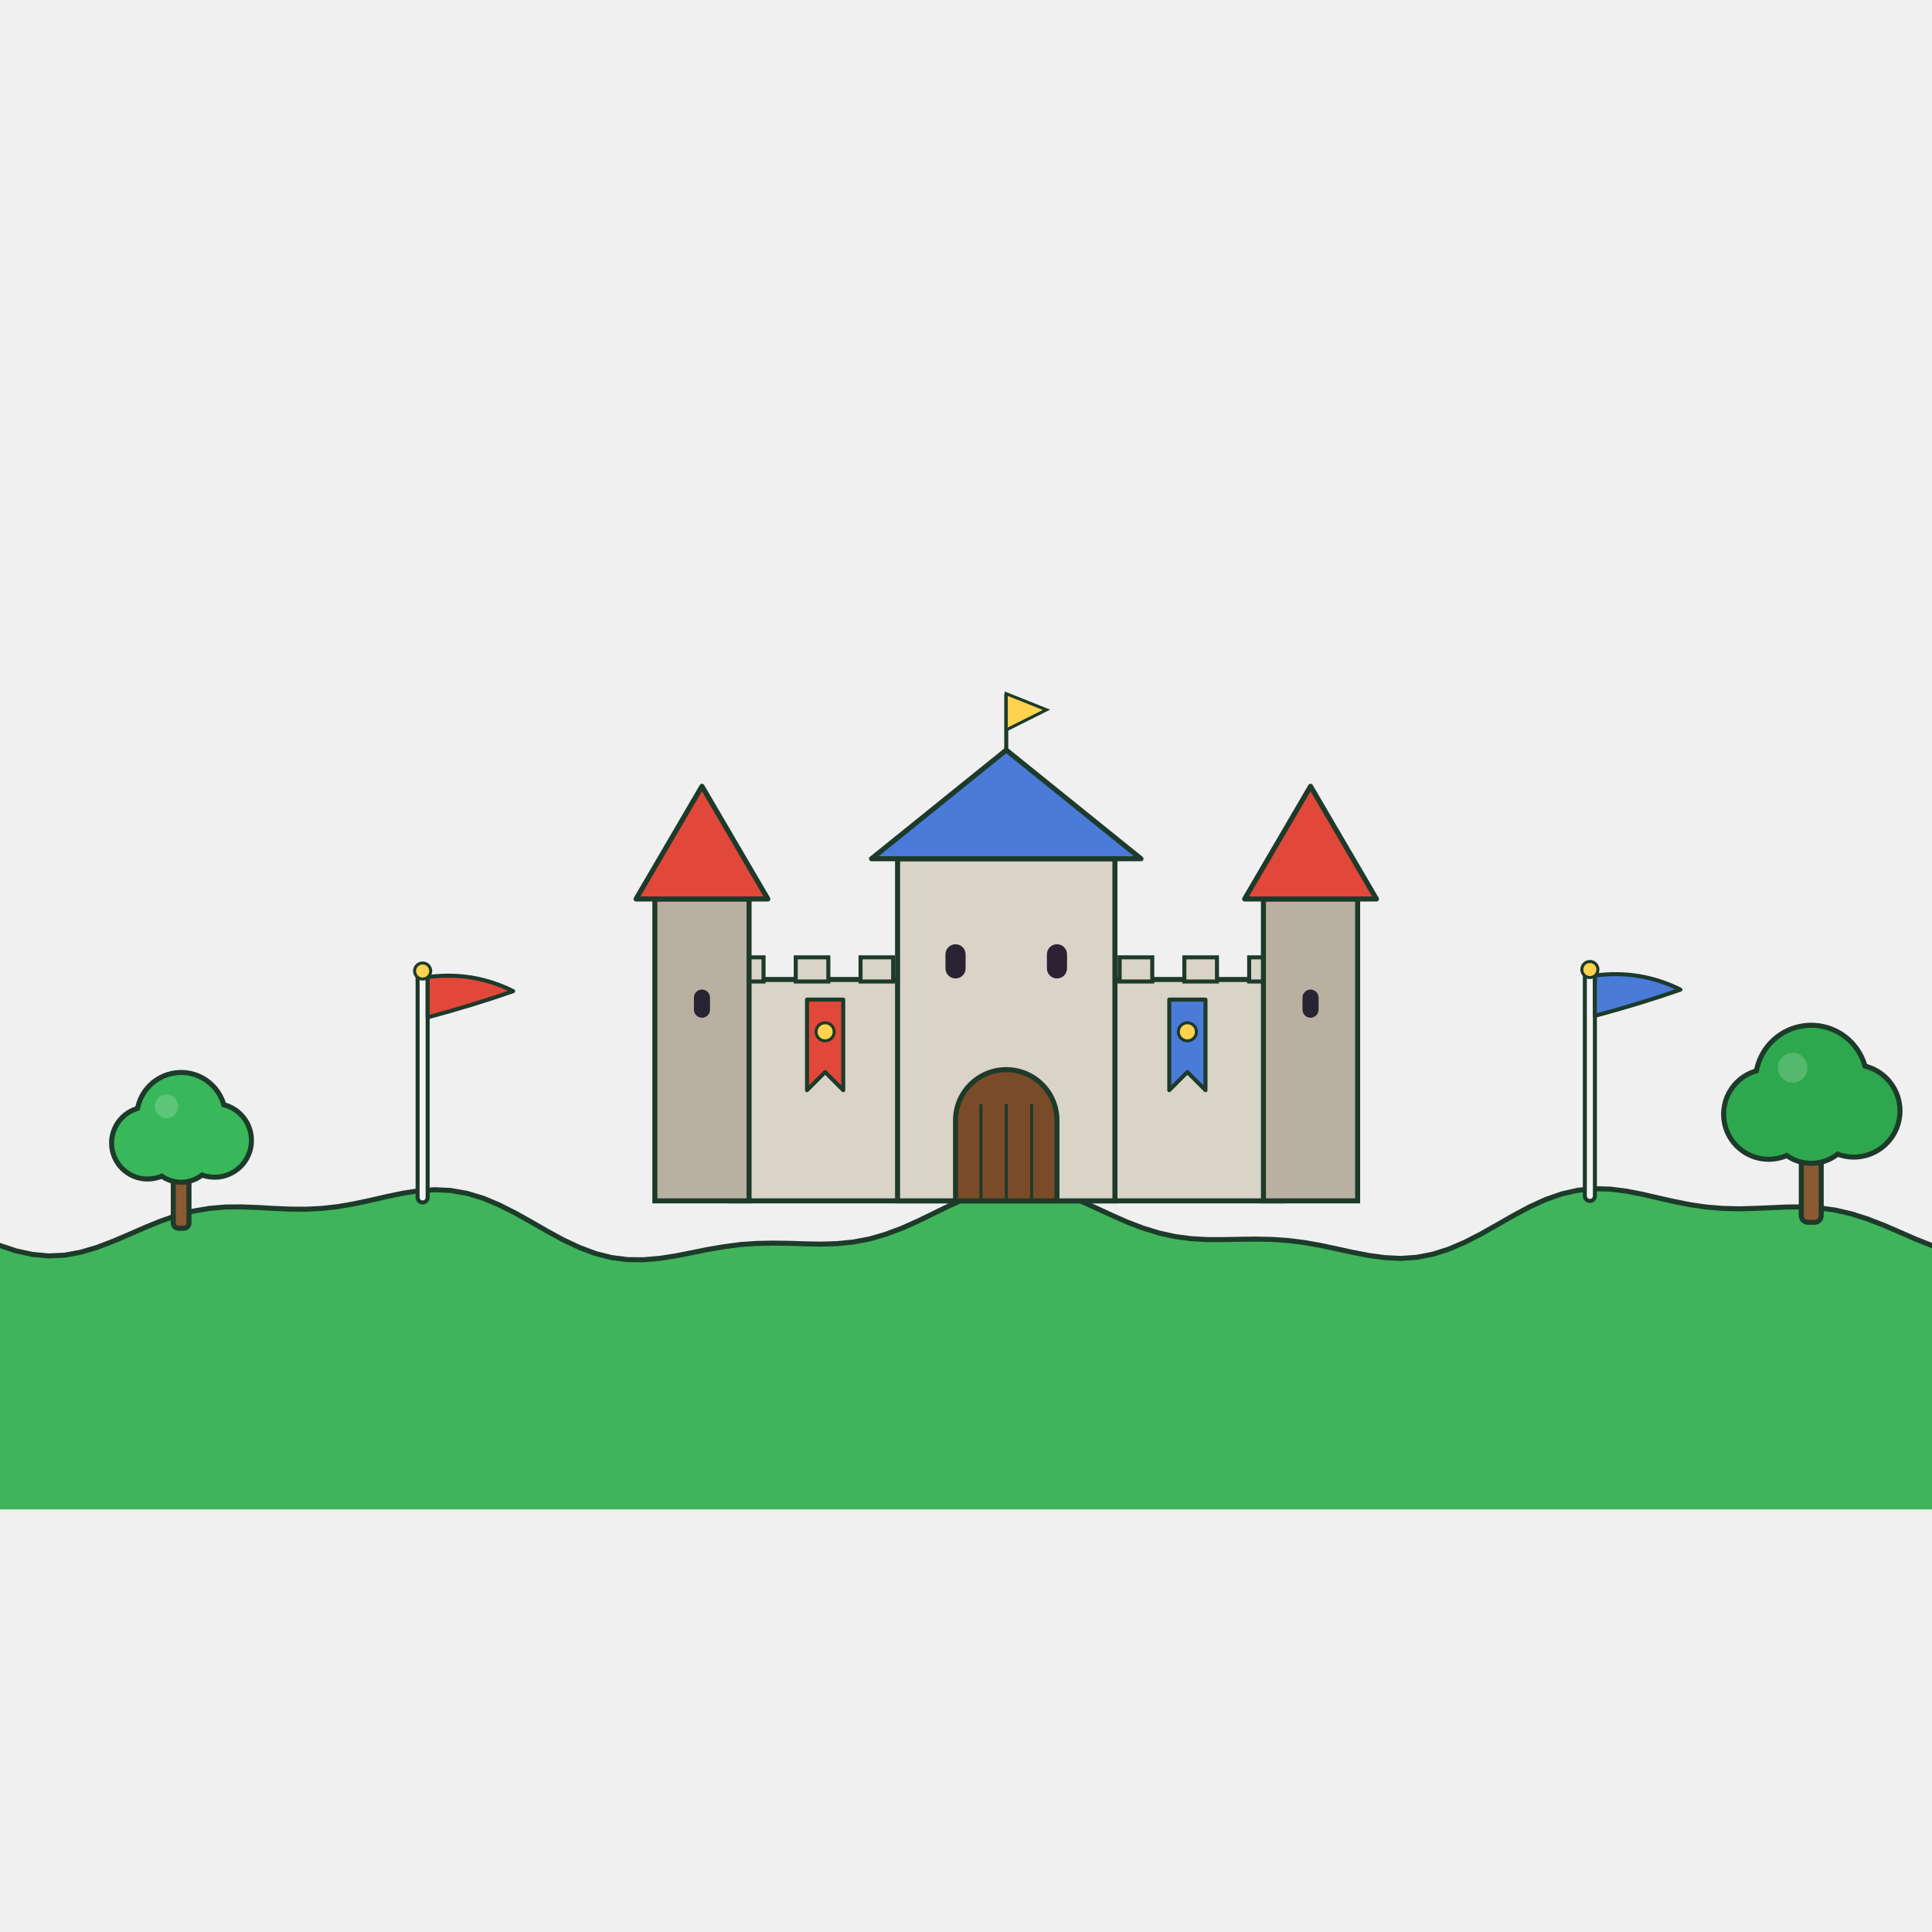
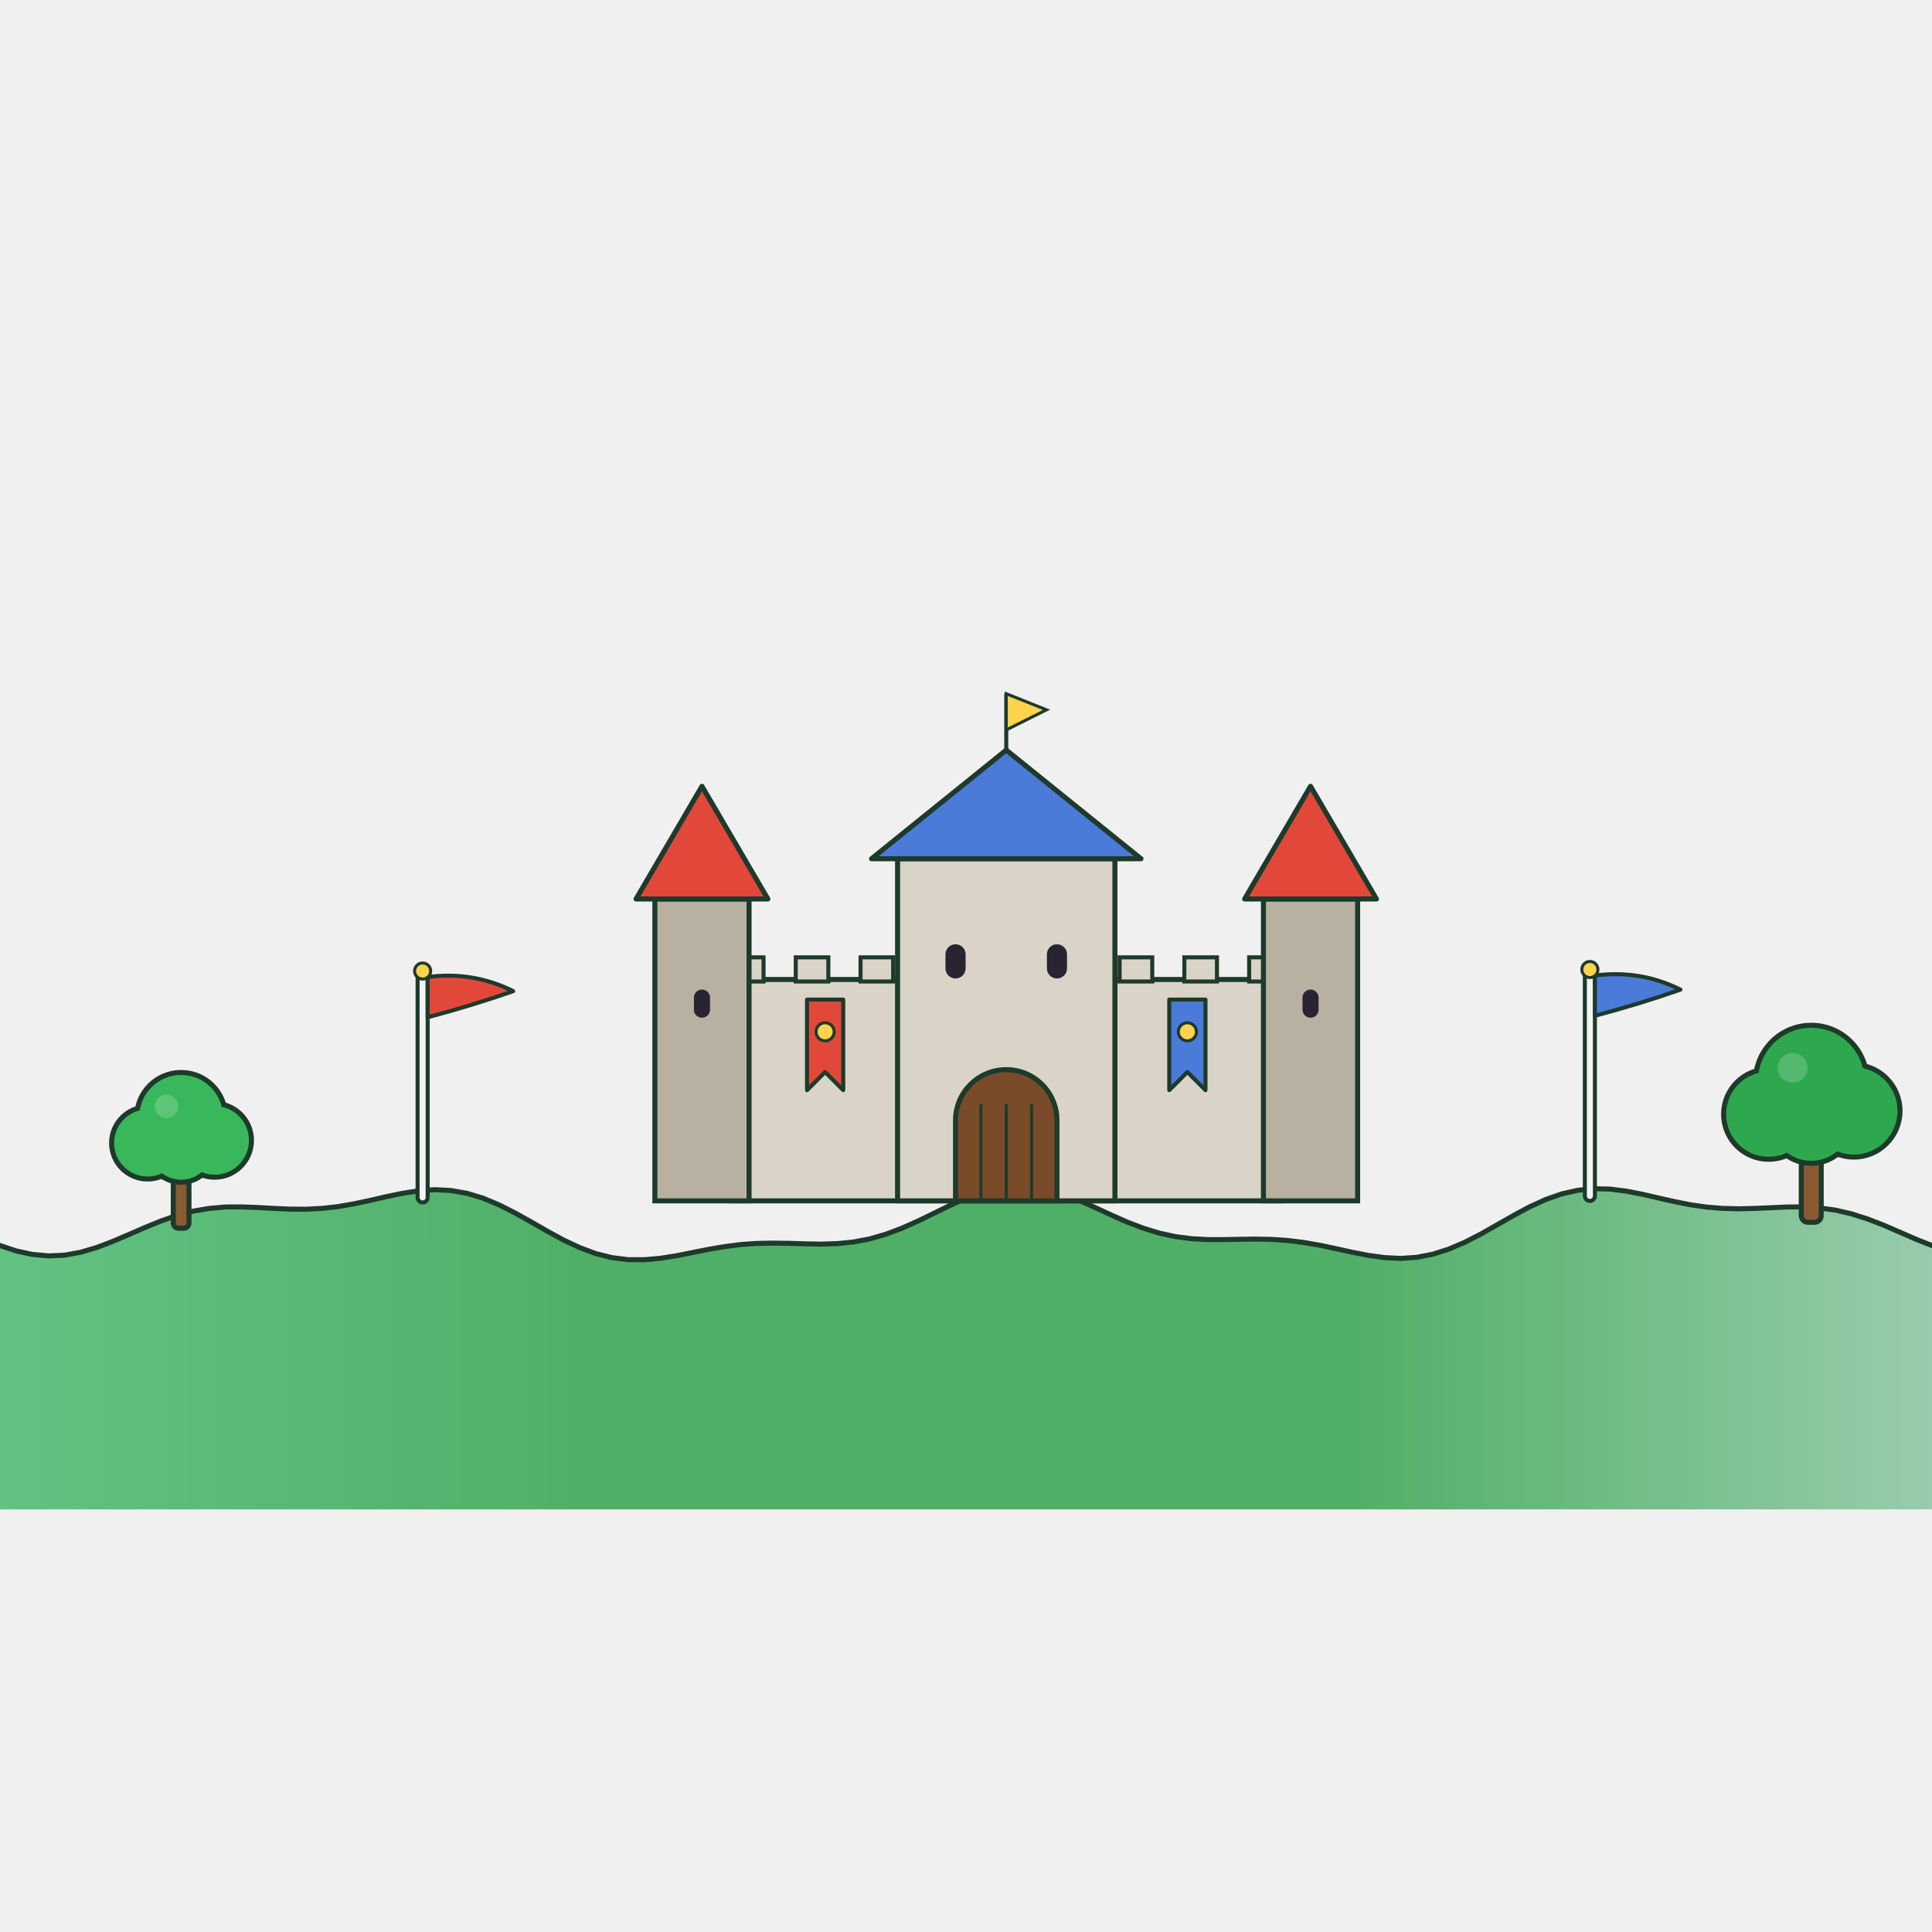
<svg xmlns="http://www.w3.org/2000/svg" width="1920" height="1920" viewBox="0 0 1920 1920">
  <defs>
    <clipPath id="frame">
      <rect width="1920" height="1080" />
    </clipPath>
  </defs>
  <g transform="translate(0 420)">
    <g clip-path="url(#frame)">
-       <path d="M0 1080 L0 817.8 L16 823.1 L32 826.6 L48 828.1 L64 827.4 L80 824.5 L96 819.8 L112 813.7 L128 806.9 L144 799.9 L160 793.4 L176 787.8 L192 783.6 L208 780.9 L224 779.5 L240 779.4 L256 780.0 L272 780.9 L288 781.6 L304 781.7 L320 780.9 L336 779.1 L352 776.3 L368 772.9 L384 769.2 L400 765.9 L416 763.4 L432 762.3 L448 763.1 L464 765.9 L480 770.7 L496 777.4 L512 785.5 L528 794.4 L544 803.6 L560 812.3 L576 819.8 L592 825.8 L608 829.8 L624 831.8 L640 831.9 L656 830.5 L672 828.0 L688 824.8 L704 821.6 L720 818.9 L736 816.8 L752 815.7 L768 815.4 L784 815.6 L800 816.1 L816 816.4 L832 815.9 L848 814.3 L864 811.3 L880 806.7 L896 800.7 L912 793.6 L928 785.8 L944 778.0 L960 770.8 L976 764.8 L992 760.7 L1008 758.7 L1024 759.1 L1040 761.8 L1056 766.5 L1072 772.7 L1088 779.9 L1104 787.3 L1120 794.4 L1136 800.5 L1152 805.4 L1168 808.9 L1184 811.0 L1200 811.9 L1216 811.9 L1232 811.6 L1248 811.4 L1264 811.7 L1280 812.8 L1296 814.8 L1312 817.6 L1328 821.0 L1344 824.5 L1360 827.6 L1376 829.8 L1392 830.6 L1408 829.5 L1424 826.4 L1440 821.3 L1456 814.4 L1472 806.2 L1488 797.1 L1504 788.0 L1520 779.4 L1536 772.1 L1552 766.5 L1568 762.9 L1584 761.3 L1600 761.7 L1616 763.7 L1632 766.8 L1648 770.5 L1664 774.1 L1680 777.3 L1696 779.6 L1712 780.9 L1728 781.3 L1744 780.9 L1760 780.2 L1776 779.5 L1792 779.4 L1808 780.4 L1824 782.6 L1840 786.3 L1856 791.4 L1872 797.6 L1888 804.5 L1904 811.5 L1920 817.8 L1920 1080 Z" fill="#3fb45a" />
+       <defs>
+         <linearGradient id="tr" gradientUnits="userSpaceOnUse" x1="0" y1="0" x2="1920" y2="0">
+           <stop offset="0" stop-color="#61c284" />
+           <stop offset="0.3" stop-color="#50af67" />
+           <stop offset="0.7" stop-color="#50af67" />
+           <stop offset="1" stop-color="#98ccac" />
+         </linearGradient>
+       </defs>
+       <path d="M0 1080 L0 817.8 L16 823.1 L32 826.6 L48 828.1 L64 827.4 L80 824.5 L96 819.8 L112 813.7 L128 806.9 L144 799.9 L160 793.4 L176 787.8 L192 783.6 L208 780.9 L224 779.5 L240 779.4 L256 780.0 L272 780.9 L288 781.6 L304 781.7 L320 780.9 L336 779.1 L352 776.3 L368 772.9 L384 769.2 L400 765.9 L416 763.4 L432 762.3 L448 763.1 L464 765.9 L480 770.7 L496 777.4 L512 785.5 L528 794.4 L544 803.6 L560 812.3 L576 819.8 L592 825.8 L608 829.8 L624 831.8 L640 831.9 L656 830.5 L672 828.0 L688 824.8 L704 821.6 L720 818.9 L736 816.8 L752 815.7 L768 815.4 L784 815.6 L800 816.1 L816 816.4 L832 815.9 L848 814.3 L864 811.3 L880 806.7 L896 800.7 L912 793.6 L928 785.8 L944 778.0 L960 770.8 L976 764.8 L992 760.7 L1008 758.7 L1024 759.1 L1040 761.8 L1056 766.5 L1072 772.7 L1088 779.9 L1104 787.3 L1120 794.4 L1136 800.5 L1152 805.4 L1168 808.9 L1184 811.0 L1200 811.9 L1216 811.9 L1232 811.6 L1248 811.4 L1264 811.7 L1280 812.8 L1296 814.8 L1312 817.6 L1328 821.0 L1344 824.5 L1360 827.6 L1376 829.8 L1392 830.6 L1408 829.5 L1424 826.4 L1440 821.3 L1456 814.4 L1472 806.2 L1488 797.1 L1504 788.0 L1520 779.4 L1536 772.1 L1552 766.5 L1568 762.9 L1584 761.3 L1600 761.7 L1616 763.7 L1632 766.8 L1648 770.5 L1664 774.1 L1680 777.3 L1696 779.6 L1712 780.9 L1728 781.3 L1744 780.9 L1760 780.2 L1776 779.5 L1792 779.4 L1808 780.4 L1824 782.6 L1840 786.3 L1856 791.4 L1872 797.6 L1888 804.5 L1904 811.5 L1920 817.8 L1920 1080 Z" fill="url(#tr)" />
      <path d="M-16 811.5 L0 817.8 L16 823.1 L32 826.6 L48 828.1 L64 827.4 L80 824.5 L96 819.8 L112 813.7 L128 806.9 L144 799.9 L160 793.4 L176 787.8 L192 783.6 L208 780.9 L224 779.5 L240 779.4 L256 780.0 L272 780.9 L288 781.6 L304 781.7 L320 780.9 L336 779.1 L352 776.3 L368 772.9 L384 769.2 L400 765.9 L416 763.4 L432 762.3 L448 763.1 L464 765.9 L480 770.7 L496 777.4 L512 785.5 L528 794.4 L544 803.6 L560 812.3 L576 819.8 L592 825.8 L608 829.8 L624 831.8 L640 831.9 L656 830.5 L672 828.0 L688 824.8 L704 821.6 L720 818.9 L736 816.8 L752 815.7 L768 815.4 L784 815.6 L800 816.1 L816 816.4 L832 815.9 L848 814.3 L864 811.3 L880 806.7 L896 800.7 L912 793.6 L928 785.8 L944 778.0 L960 770.8 L976 764.8 L992 760.7 L1008 758.7 L1024 759.1 L1040 761.8 L1056 766.5 L1072 772.7 L1088 779.9 L1104 787.3 L1120 794.4 L1136 800.5 L1152 805.4 L1168 808.9 L1184 811.0 L1200 811.9 L1216 811.9 L1232 811.6 L1248 811.4 L1264 811.7 L1280 812.8 L1296 814.8 L1312 817.6 L1328 821.0 L1344 824.5 L1360 827.6 L1376 829.8 L1392 830.6 L1408 829.5 L1424 826.4 L1440 821.3 L1456 814.4 L1472 806.2 L1488 797.1 L1504 788.0 L1520 779.4 L1536 772.1 L1552 766.5 L1568 762.9 L1584 761.3 L1600 761.7 L1616 763.7 L1632 766.8 L1648 770.5 L1664 774.1 L1680 777.3 L1696 779.6 L1712 780.9 L1728 781.3 L1744 780.9 L1760 780.2 L1776 779.5 L1792 779.4 L1808 780.4 L1824 782.6 L1840 786.3 L1856 791.4 L1872 797.6 L1888 804.5 L1904 811.5 L1920 817.8 L1936 823.1" fill="none" stroke="#1d3a2a" stroke-width="5" stroke-linejoin="round" />
      <rect x="726.4" y="553.4" width="547.2" height="220.0" fill="#d9d4c7" stroke="#1d3a2a" stroke-width="5" />
      <rect x="726.4" y="531.4" width="32.4" height="24" fill="#d9d4c7" stroke="#1d3a2a" stroke-width="4" />
      <rect x="790.8" y="531.4" width="32.4" height="24" fill="#d9d4c7" stroke="#1d3a2a" stroke-width="4" />
      <rect x="855.2" y="531.4" width="32.4" height="24" fill="#d9d4c7" stroke="#1d3a2a" stroke-width="4" />
      <rect x="919.5" y="531.4" width="32.4" height="24" fill="#d9d4c7" stroke="#1d3a2a" stroke-width="4" />
      <rect x="983.9" y="531.4" width="32.4" height="24" fill="#d9d4c7" stroke="#1d3a2a" stroke-width="4" />
      <rect x="1048.3" y="531.4" width="32.4" height="24" fill="#d9d4c7" stroke="#1d3a2a" stroke-width="4" />
      <rect x="1112.7" y="531.4" width="32.4" height="24" fill="#d9d4c7" stroke="#1d3a2a" stroke-width="4" />
      <rect x="1177.0" y="531.4" width="32.4" height="24" fill="#d9d4c7" stroke="#1d3a2a" stroke-width="4" />
      <rect x="1241.4" y="531.4" width="32.4" height="24" fill="#d9d4c7" stroke="#1d3a2a" stroke-width="4" />
      <rect x="892.0" y="433.4" width="216.0" height="340.0" fill="#d9d4c7" stroke="#1d3a2a" stroke-width="5" />
      <path d="M866.1 433.4 L1000.0 325.4 L1133.9 433.4 Z" fill="#4a7bd9" stroke="#1d3a2a" stroke-width="5" stroke-linejoin="round" />
      <line x1="1000.0" y1="325.4" x2="1000.0" y2="269.4" stroke="#1d3a2a" stroke-width="4" />
      <path d="M1000.0 269.4 L1040.0 285.4 L1000.0 305.4 Z" fill="#ffd34d" stroke="#1d3a2a" stroke-width="3" />
      <rect x="939.6" y="518.4" width="20" height="34" rx="10" fill="#2a2333" />
      <rect x="1040.4" y="518.4" width="20" height="34" rx="10" fill="#2a2333" />
      <rect x="650.8" y="473.4" width="93.6" height="300.0" fill="#b8b1a2" stroke="#1d3a2a" stroke-width="5" />
      <path d="M632.1 473.4 L697.6 361.4 L763.1 473.4 Z" fill="#e2483a" stroke="#1d3a2a" stroke-width="5" stroke-linejoin="round" />
      <rect x="689.6" y="563.4" width="16" height="28" rx="8" fill="#2a2333" />
      <rect x="1255.6" y="473.4" width="93.6" height="300.0" fill="#b8b1a2" stroke="#1d3a2a" stroke-width="5" />
      <path d="M1236.9 473.4 L1302.4 361.4 L1367.9 473.4 Z" fill="#e2483a" stroke="#1d3a2a" stroke-width="5" stroke-linejoin="round" />
      <rect x="1294.4" y="563.4" width="16" height="28" rx="8" fill="#2a2333" />
      <path d="M949.6 773.4 L949.6 693.4 A50.4 50.4 0 0 1 1050.4 693.4 L1050.4 773.4 Z" fill="#7a4b28" stroke="#1d3a2a" stroke-width="5" />
      <line x1="974.8" y1="773.4" x2="974.8" y2="677.4" stroke="#1d3a2a" stroke-width="3" />
      <line x1="1000.0" y1="773.4" x2="1000.0" y2="677.4" stroke="#1d3a2a" stroke-width="3" />
      <line x1="1025.2" y1="773.4" x2="1025.2" y2="677.4" stroke="#1d3a2a" stroke-width="3" />
      <path d="M802.0 573.4 L838.0 573.4 L838.0 663.4 L820.0 645.4 L802.0 663.4 Z" fill="#e2483a" stroke="#1d3a2a" stroke-width="4" stroke-linejoin="round" />
      <circle cx="820.0" cy="605.4" r="9" fill="#ffd34d" stroke="#1d3a2a" stroke-width="3" />
      <path d="M1162.0 573.4 L1198.0 573.4 L1198.0 663.4 L1180.0 645.4 L1162.0 663.4 Z" fill="#4a7bd9" stroke="#1d3a2a" stroke-width="4" stroke-linejoin="round" />
      <circle cx="1180.0" cy="605.4" r="9" fill="#ffd34d" stroke="#1d3a2a" stroke-width="3" />
      <rect x="415.0" y="545.0" width="10" height="230.0" rx="5" fill="#f4f4f4" stroke="#1d3a2a" stroke-width="4" />
      <path d="M425.0 551.0 Q470.0 545.0 510.0 565.0 Q470.0 579.0 425.0 591.0 Z" fill="#e2483a" stroke="#1d3a2a" stroke-width="4" stroke-linejoin="round" />
      <circle cx="420.0" cy="545.0" r="8" fill="#ffd34d" stroke="#1d3a2a" stroke-width="3" />
      <rect x="1575.0" y="543.5" width="10" height="230.0" rx="5" fill="#f4f4f4" stroke="#1d3a2a" stroke-width="4" />
      <path d="M1585.0 549.5 Q1630.0 543.5 1670.0 563.5 Q1630.0 577.5 1585.0 589.5 Z" fill="#4a7bd9" stroke="#1d3a2a" stroke-width="4" stroke-linejoin="round" />
      <circle cx="1580.0" cy="543.5" r="8" fill="#ffd34d" stroke="#1d3a2a" stroke-width="3" />
      <rect x="172.2" y="725.1" width="15.6" height="75.5" rx="5.2" fill="#8a5a32" stroke="#1d3a2a" stroke-width="5" />
      <circle cx="180.0" cy="689.9" r="41.6" fill="#38b85a" stroke="#1d3a2a" stroke-width="10" />
      <circle cx="146.7" cy="715.9" r="33.3" fill="#38b85a" stroke="#1d3a2a" stroke-width="10" />
      <circle cx="213.3" cy="713.3" r="34.1" fill="#38b85a" stroke="#1d3a2a" stroke-width="10" />
      <circle cx="180.0" cy="721.2" r="31.2" fill="#38b85a" stroke="#1d3a2a" stroke-width="10" />
      <circle cx="180.0" cy="689.9" r="41.6" fill="#38b85a" />
      <circle cx="146.7" cy="715.9" r="33.3" fill="#38b85a" />
      <circle cx="213.3" cy="713.3" r="34.1" fill="#38b85a" />
      <circle cx="180.0" cy="721.2" r="31.2" fill="#38b85a" />
      <circle cx="165.4" cy="679.5" r="11.7" fill="#ffffff" opacity="0.18" />
      <rect x="1790.1" y="698.9" width="19.8" height="95.8" rx="6.6" fill="#8a5a32" stroke="#1d3a2a" stroke-width="5" />
      <circle cx="1800.0" cy="654.3" r="52.9" fill="#2ea84e" stroke="#1d3a2a" stroke-width="10" />
      <circle cx="1757.7" cy="687.3" r="42.3" fill="#2ea84e" stroke="#1d3a2a" stroke-width="10" />
      <circle cx="1842.3" cy="684.0" r="43.4" fill="#2ea84e" stroke="#1d3a2a" stroke-width="10" />
      <circle cx="1800.0" cy="693.9" r="39.7" fill="#2ea84e" stroke="#1d3a2a" stroke-width="10" />
      <circle cx="1800.0" cy="654.3" r="52.9" fill="#2ea84e" />
      <circle cx="1757.7" cy="687.3" r="42.3" fill="#2ea84e" />
      <circle cx="1842.3" cy="684.0" r="43.4" fill="#2ea84e" />
      <circle cx="1800.0" cy="693.9" r="39.7" fill="#2ea84e" />
      <circle cx="1781.5" cy="641.1" r="14.8" fill="#ffffff" opacity="0.18" />
    </g>
  </g>
</svg>
